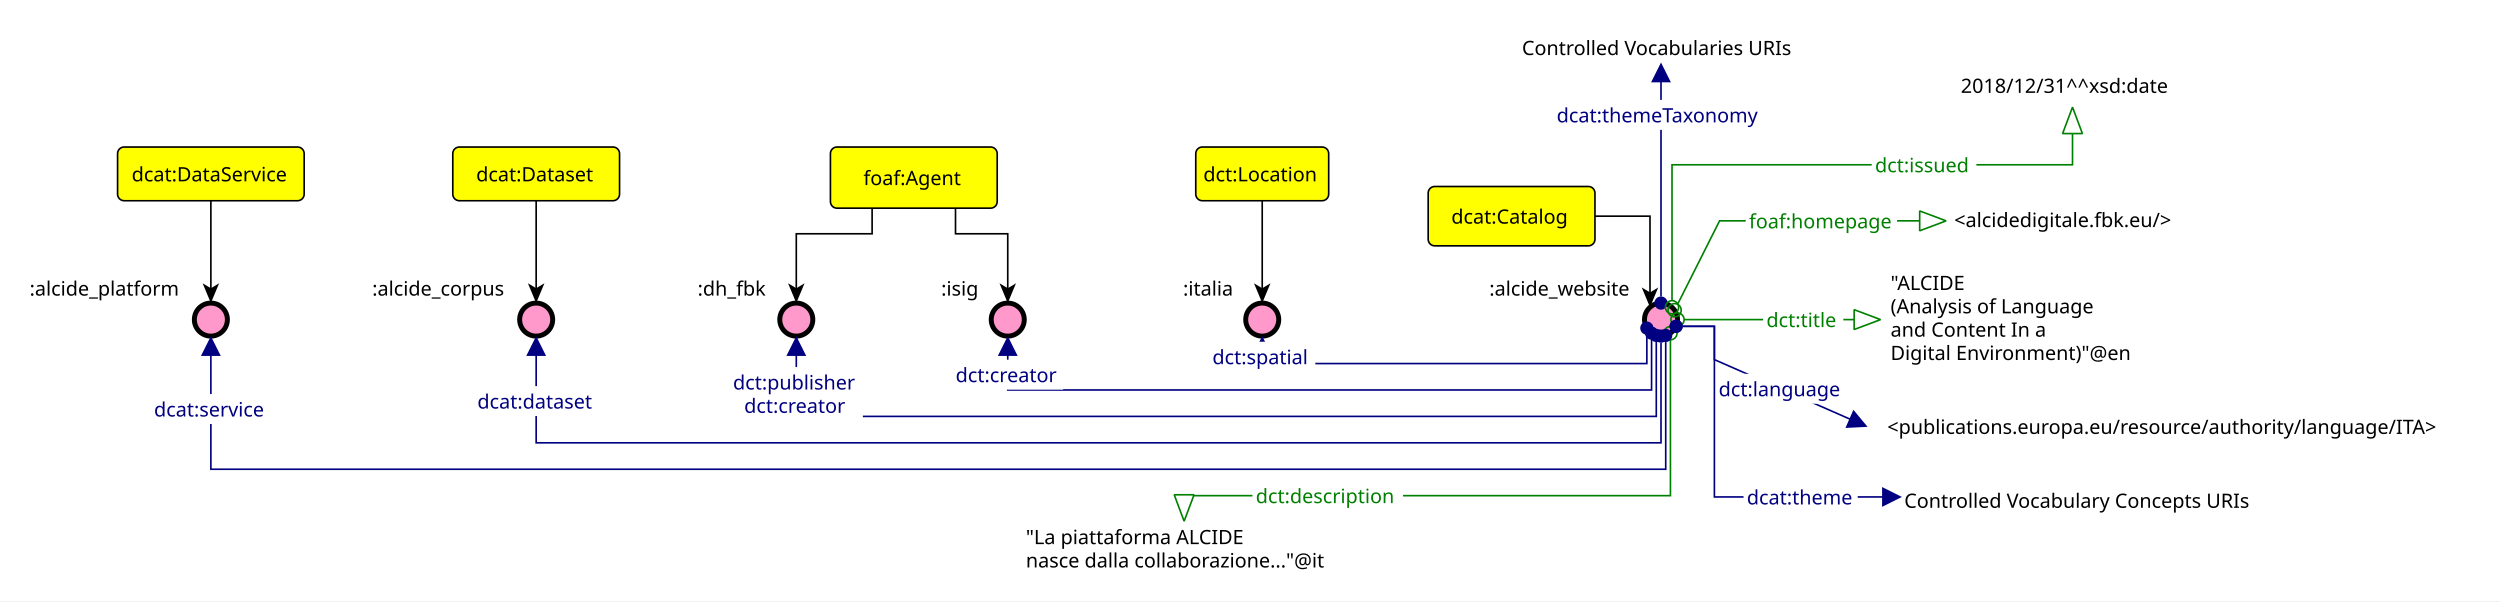
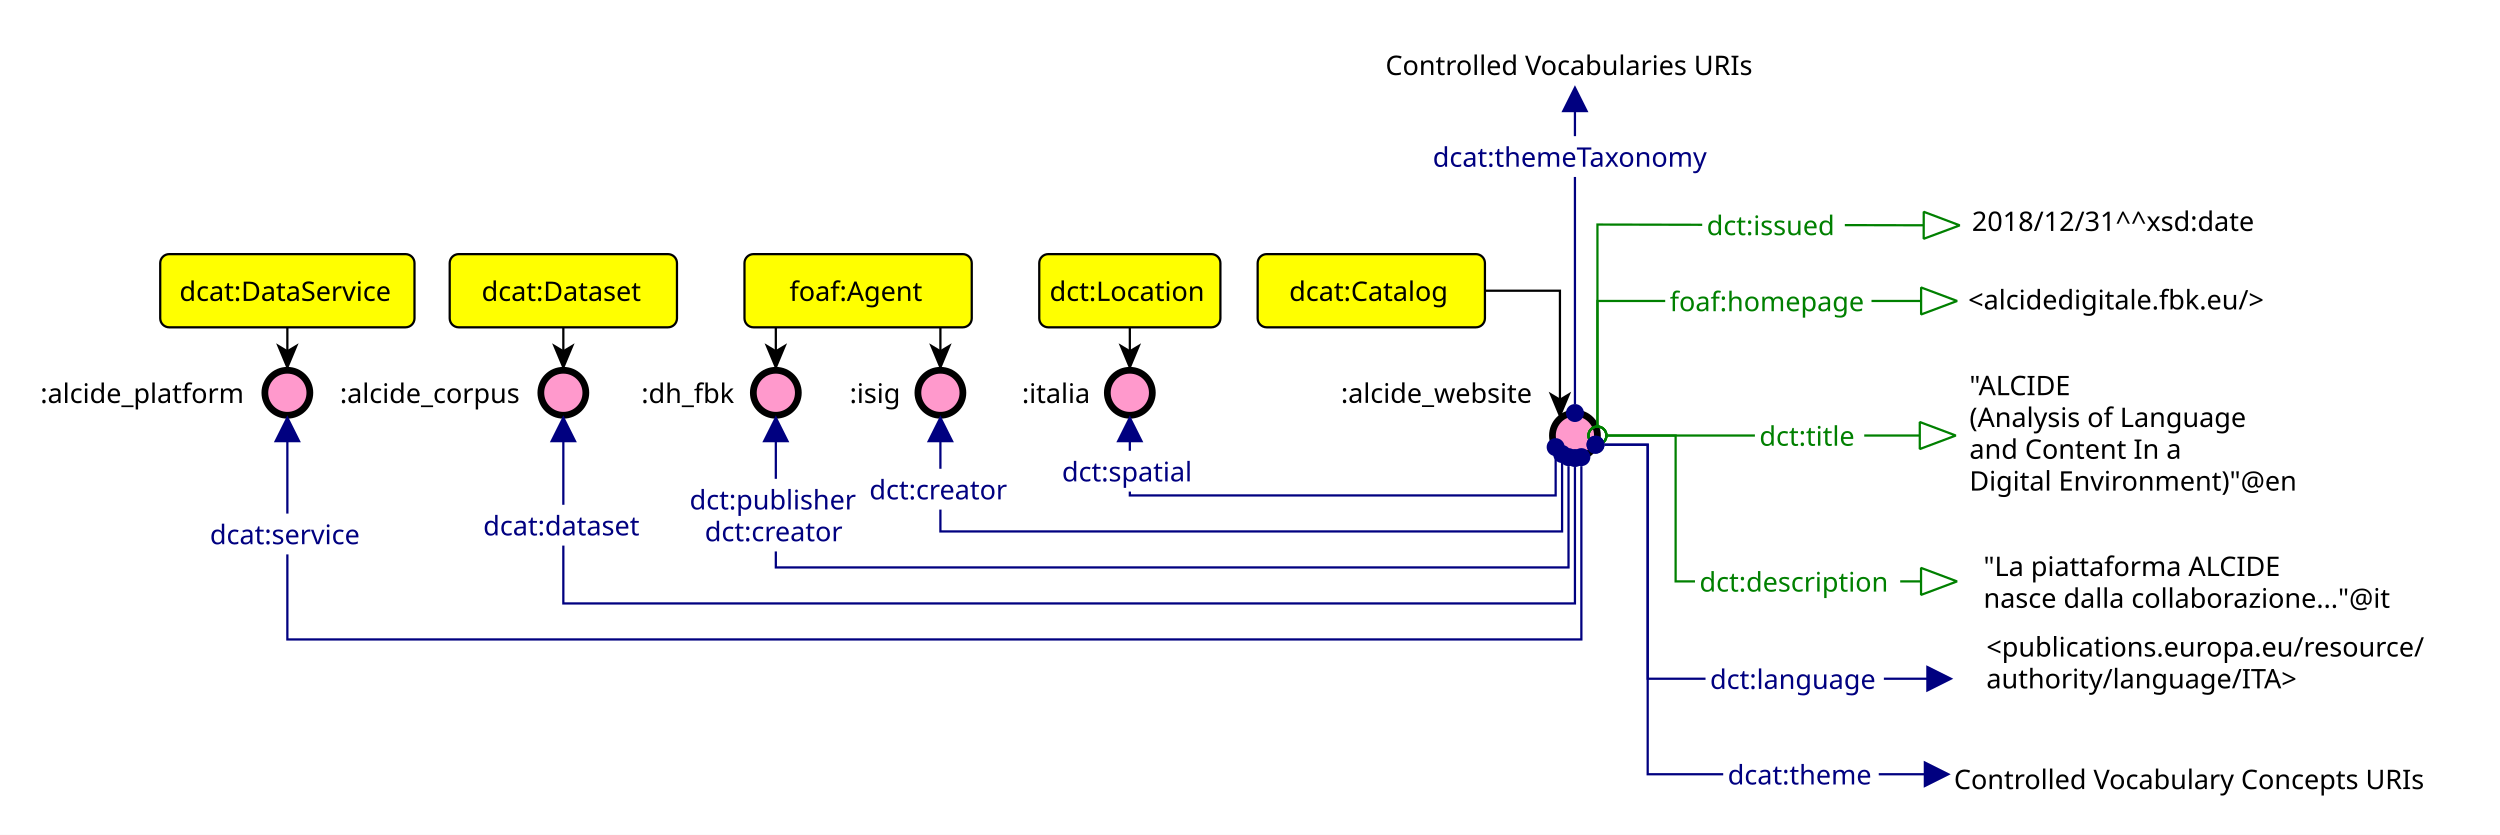
- <svg xmlns="http://www.w3.org/2000/svg" fill-opacity="1" color-rendering="auto" color-interpolation="auto" text-rendering="auto" stroke="black" stroke-linecap="square" width="1514" stroke-miterlimit="10" shape-rendering="auto" stroke-opacity="1" fill="black" stroke-dasharray="none" font-weight="normal" stroke-width="1" height="364" font-family="'Dialog'" font-style="normal" stroke-linejoin="miter" font-size="12px" stroke-dashoffset="0" image-rendering="auto">
+ <svg xmlns="http://www.w3.org/2000/svg" fill-opacity="1" color-rendering="auto" color-interpolation="auto" text-rendering="auto" stroke="black" stroke-linecap="square" width="1111" stroke-miterlimit="10" shape-rendering="auto" stroke-opacity="1" fill="black" stroke-dasharray="none" font-weight="normal" stroke-width="1" height="371" font-family="'Dialog'" font-style="normal" stroke-linejoin="miter" font-size="12px" stroke-dashoffset="0" image-rendering="auto">
  <defs id="genericDefs" />
  <g>
    <defs id="defs1">
      <clipPath clipPathUnits="userSpaceOnUse" id="clipPath1">
-         <path d="M0 0 L1514 0 L1514 364 L0 364 L0 0 Z" />
+         <path d="M0 0 L1111 0 L1111 371 L0 371 L0 0 Z" />
      </clipPath>
      <clipPath clipPathUnits="userSpaceOnUse" id="clipPath2">
-         <path d="M125 -33 L1639 -33 L1639 331 L125 331 L125 -33 Z" />
+         <path d="M431 -33 L1542 -33 L1542 338 L431 338 L431 -33 Z" />
      </clipPath>
    </defs>
-     <g fill="white" text-rendering="geometricPrecision" shape-rendering="geometricPrecision" transform="translate(-125,33)" stroke="white">
-       <rect x="125" width="1514" height="364" y="-33" clip-path="url(#clipPath2)" stroke="none" />
-     </g>
-     <g fill="rgb(255,153,204)" text-rendering="geometricPrecision" shape-rendering="geometricPrecision" transform="matrix(1,0,0,1,-125,33)" stroke="rgb(255,153,204)">
+     <g fill="white" text-rendering="geometricPrecision" shape-rendering="geometricPrecision" transform="translate(-431,33)" stroke="white">
+       <rect x="431" width="1111" height="371" y="-33" clip-path="url(#clipPath2)" stroke="none" />
+     </g>
+     <g fill="rgb(255,153,204)" text-rendering="geometricPrecision" shape-rendering="geometricPrecision" transform="matrix(1,0,0,1,-431,33)" stroke="rgb(255,153,204)">
      <circle r="10" clip-path="url(#clipPath2)" cx="1130.903" cy="160.549" stroke="none" />
    </g>
-     <g text-rendering="geometricPrecision" stroke-miterlimit="1.45" shape-rendering="geometricPrecision" font-family="sans-serif" transform="matrix(1,0,0,1,-125,33)" stroke-linecap="butt">
+     <g text-rendering="geometricPrecision" stroke-miterlimit="1.45" shape-rendering="geometricPrecision" font-family="sans-serif" transform="matrix(1,0,0,1,-431,33)" stroke-linecap="butt">
      <text x="1026.913" xml:space="preserve" y="146.018" clip-path="url(#clipPath2)" stroke="none">:alcide_website</text>
      <circle fill="none" stroke-width="3" r="10" clip-path="url(#clipPath2)" cx="1130.903" cy="160.549" />
    </g>
-     <g fill="yellow" text-rendering="geometricPrecision" shape-rendering="geometricPrecision" transform="matrix(1,0,0,1,-125,33)" stroke="yellow">
-       <rect x="989.903" y="79.931" clip-path="url(#clipPath2)" width="101" rx="4" ry="4" height="35.957" stroke="none" />
-     </g>
-     <g text-rendering="geometricPrecision" stroke-miterlimit="1.45" shape-rendering="geometricPrecision" font-family="sans-serif" transform="matrix(1,0,0,1,-125,33)" stroke-linecap="butt">
-       <text x="1003.914" xml:space="preserve" y="102.445" clip-path="url(#clipPath2)" stroke="none">dcat:Catalog</text>
-       <rect x="989.903" y="79.931" clip-path="url(#clipPath2)" fill="none" width="101" rx="4" ry="4" height="35.957" />
-       <text x="1269.926" xml:space="preserve" y="142.62" clip-path="url(#clipPath2)" stroke="none">"ALCIDE </text>
-       <text x="1269.926" xml:space="preserve" y="156.752" clip-path="url(#clipPath2)" stroke="none">(Analysis of Language </text>
-       <text x="1269.926" xml:space="preserve" y="170.885" clip-path="url(#clipPath2)" stroke="none">and Content In a </text>
-       <text x="1269.926" xml:space="preserve" y="185.018" clip-path="url(#clipPath2)" stroke="none">Digital Environment)"@en</text>
-       <text x="1308.472" xml:space="preserve" y="104.499" clip-path="url(#clipPath2)" stroke="none">&lt;alcidedigitale.fbk.eu/&gt;</text>
-       <text x="746.267" xml:space="preserve" y="296.534" clip-path="url(#clipPath2)" stroke="none">"La piattaforma ALCIDE </text>
-       <text x="746.267" xml:space="preserve" y="310.667" clip-path="url(#clipPath2)" stroke="none">nasce dalla collaborazione..."@it </text>
-     </g>
-     <g fill="rgb(255,153,204)" text-rendering="geometricPrecision" shape-rendering="geometricPrecision" transform="matrix(1,0,0,1,-125,33)" stroke="rgb(255,153,204)">
-       <circle r="10" clip-path="url(#clipPath2)" cx="607.236" cy="160.549" stroke="none" />
-     </g>
-     <g text-rendering="geometricPrecision" stroke-miterlimit="1.45" shape-rendering="geometricPrecision" font-family="sans-serif" transform="matrix(1,0,0,1,-125,33)" stroke-linecap="butt">
-       <text x="547.46" xml:space="preserve" y="146.018" clip-path="url(#clipPath2)" stroke="none">:dh_fbk</text>
-       <circle fill="none" stroke-width="3" r="10" clip-path="url(#clipPath2)" cx="607.236" cy="160.549" />
-     </g>
-     <g fill="rgb(255,153,204)" text-rendering="geometricPrecision" shape-rendering="geometricPrecision" transform="matrix(1,0,0,1,-125,33)" stroke="rgb(255,153,204)">
-       <circle r="10" clip-path="url(#clipPath2)" cx="449.702" cy="160.549" stroke="none" />
-     </g>
-     <g text-rendering="geometricPrecision" stroke-miterlimit="1.45" shape-rendering="geometricPrecision" font-family="sans-serif" transform="matrix(1,0,0,1,-125,33)" stroke-linecap="butt">
-       <text x="350.411" xml:space="preserve" y="146.018" clip-path="url(#clipPath2)" stroke="none">:alcide_corpus</text>
-       <circle fill="none" stroke-width="3" r="10" clip-path="url(#clipPath2)" cx="449.702" cy="160.549" />
-     </g>
-     <g fill="yellow" text-rendering="geometricPrecision" shape-rendering="geometricPrecision" transform="matrix(1,0,0,1,-125,33)" stroke="yellow">
-       <rect x="399.202" y="56.033" clip-path="url(#clipPath2)" width="101" rx="4" ry="4" height="32.528" stroke="none" />
-     </g>
-     <g text-rendering="geometricPrecision" stroke-miterlimit="1.45" shape-rendering="geometricPrecision" font-family="sans-serif" transform="matrix(1,0,0,1,-125,33)" stroke-linecap="butt">
-       <text x="413.386" xml:space="preserve" y="76.833" clip-path="url(#clipPath2)" stroke="none">dcat:Dataset</text>
-       <rect x="399.202" y="56.033" clip-path="url(#clipPath2)" fill="none" width="101" rx="4" ry="4" height="32.528" />
-     </g>
-     <g fill="yellow" text-rendering="geometricPrecision" shape-rendering="geometricPrecision" transform="matrix(1,0,0,1,-125,33)" stroke="yellow">
-       <rect x="627.903" y="56.033" clip-path="url(#clipPath2)" width="101" rx="4" ry="4" height="37.039" stroke="none" />
-     </g>
-     <g text-rendering="geometricPrecision" stroke-miterlimit="1.45" shape-rendering="geometricPrecision" font-family="sans-serif" transform="matrix(1,0,0,1,-125,33)" stroke-linecap="butt">
-       <text x="647.902" xml:space="preserve" y="79.088" clip-path="url(#clipPath2)" stroke="none">foaf:Agent</text>
-       <rect x="627.903" y="56.033" clip-path="url(#clipPath2)" fill="none" width="101" rx="4" ry="4" height="37.039" />
+     <g fill="yellow" text-rendering="geometricPrecision" shape-rendering="geometricPrecision" transform="matrix(1,0,0,1,-431,33)" stroke="yellow">
+       <rect x="989.903" y="79.931" clip-path="url(#clipPath2)" width="101" rx="4" ry="4" height="32.528" stroke="none" />
+     </g>
+     <g text-rendering="geometricPrecision" stroke-miterlimit="1.45" shape-rendering="geometricPrecision" font-family="sans-serif" transform="matrix(1,0,0,1,-431,33)" stroke-linecap="butt">
+       <text x="1003.914" xml:space="preserve" y="100.73" clip-path="url(#clipPath2)" stroke="none">dcat:Catalog</text>
+       <rect x="989.903" y="79.931" clip-path="url(#clipPath2)" fill="none" width="101" rx="4" ry="4" height="32.528" />
+       <text x="1306.21" xml:space="preserve" y="142.62" clip-path="url(#clipPath2)" stroke="none">"ALCIDE </text>
+       <text x="1306.21" xml:space="preserve" y="156.752" clip-path="url(#clipPath2)" stroke="none">(Analysis of Language </text>
+       <text x="1306.21" xml:space="preserve" y="170.885" clip-path="url(#clipPath2)" stroke="none">and Content In a </text>
+       <text x="1306.21" xml:space="preserve" y="185.018" clip-path="url(#clipPath2)" stroke="none">Digital Environment)"@en</text>
+       <text x="1305.651" xml:space="preserve" y="104.499" clip-path="url(#clipPath2)" stroke="none">&lt;alcidedigitale.fbk.eu/&gt;</text>
+       <text x="1312.474" xml:space="preserve" y="222.972" clip-path="url(#clipPath2)" stroke="none">"La piattaforma ALCIDE </text>
+       <text x="1312.474" xml:space="preserve" y="237.105" clip-path="url(#clipPath2)" stroke="none">nasce dalla collaborazione..."@it </text>
+     </g>
+     <g fill="rgb(255,153,204)" text-rendering="geometricPrecision" shape-rendering="geometricPrecision" transform="matrix(1,0,0,1,-431,33)" stroke="rgb(255,153,204)">
+       <circle r="10" clip-path="url(#clipPath2)" cx="775.778" cy="141.549" stroke="none" />
+     </g>
+     <g text-rendering="geometricPrecision" stroke-miterlimit="1.45" shape-rendering="geometricPrecision" font-family="sans-serif" transform="matrix(1,0,0,1,-431,33)" stroke-linecap="butt">
+       <text x="716.003" xml:space="preserve" y="146.084" clip-path="url(#clipPath2)" stroke="none">:dh_fbk</text>
+       <circle fill="none" stroke-width="3" r="10" clip-path="url(#clipPath2)" cx="775.778" cy="141.549" />
+     </g>
+     <g fill="rgb(255,153,204)" text-rendering="geometricPrecision" shape-rendering="geometricPrecision" transform="matrix(1,0,0,1,-431,33)" stroke="rgb(255,153,204)">
+       <circle r="10" clip-path="url(#clipPath2)" cx="681.347" cy="141.549" stroke="none" />
+     </g>
+     <g text-rendering="geometricPrecision" stroke-miterlimit="1.45" shape-rendering="geometricPrecision" font-family="sans-serif" transform="matrix(1,0,0,1,-431,33)" stroke-linecap="butt">
+       <text x="582.056" xml:space="preserve" y="146.084" clip-path="url(#clipPath2)" stroke="none">:alcide_corpus</text>
+       <circle fill="none" stroke-width="3" r="10" clip-path="url(#clipPath2)" cx="681.347" cy="141.549" />
+     </g>
+     <g fill="yellow" text-rendering="geometricPrecision" shape-rendering="geometricPrecision" transform="matrix(1,0,0,1,-431,33)" stroke="yellow">
+       <rect x="630.847" y="79.931" clip-path="url(#clipPath2)" width="101" rx="4" ry="4" height="32.528" stroke="none" />
+     </g>
+     <g text-rendering="geometricPrecision" stroke-miterlimit="1.45" shape-rendering="geometricPrecision" font-family="sans-serif" transform="matrix(1,0,0,1,-431,33)" stroke-linecap="butt">
+       <text x="645.03" xml:space="preserve" y="100.73" clip-path="url(#clipPath2)" stroke="none">dcat:Dataset</text>
+       <rect x="630.847" y="79.931" clip-path="url(#clipPath2)" fill="none" width="101" rx="4" ry="4" height="32.528" />
+     </g>
+     <g fill="yellow" text-rendering="geometricPrecision" shape-rendering="geometricPrecision" transform="matrix(1,0,0,1,-431,33)" stroke="yellow">
+       <rect x="761.847" y="79.931" clip-path="url(#clipPath2)" width="101" rx="4" ry="4" height="32.528" stroke="none" />
+     </g>
+     <g text-rendering="geometricPrecision" stroke-miterlimit="1.45" shape-rendering="geometricPrecision" font-family="sans-serif" transform="matrix(1,0,0,1,-431,33)" stroke-linecap="butt">
+       <text x="781.846" xml:space="preserve" y="100.73" clip-path="url(#clipPath2)" stroke="none">foaf:Agent</text>
+       <rect x="761.847" y="79.931" clip-path="url(#clipPath2)" fill="none" width="101" rx="4" ry="4" height="32.528" />
      <text x="1046.701" xml:space="preserve" y="0.332" clip-path="url(#clipPath2)" stroke="none">Controlled Vocabularies URIs</text>
    </g>
-     <g fill="rgb(255,153,204)" text-rendering="geometricPrecision" shape-rendering="geometricPrecision" transform="matrix(1,0,0,1,-125,33)" stroke="rgb(255,153,204)">
-       <circle r="10" clip-path="url(#clipPath2)" cx="252.702" cy="160.549" stroke="none" />
-     </g>
-     <g text-rendering="geometricPrecision" stroke-miterlimit="1.45" shape-rendering="geometricPrecision" font-family="sans-serif" transform="matrix(1,0,0,1,-125,33)" stroke-linecap="butt">
-       <text x="142.923" xml:space="preserve" y="146.018" clip-path="url(#clipPath2)" stroke="none">:alcide_platform</text>
-       <circle fill="none" stroke-width="3" r="10" clip-path="url(#clipPath2)" cx="252.702" cy="160.549" />
-       <text x="1267.951" xml:space="preserve" y="229.779" clip-path="url(#clipPath2)" stroke="none">&lt;publications.europa.eu/resource/authority/language/ITA&gt;</text>
-       <text x="1312.461" xml:space="preserve" y="23.255" clip-path="url(#clipPath2)" stroke="none">2018/12/31^^xsd:date</text>
-     </g>
-     <g fill="rgb(255,153,204)" text-rendering="geometricPrecision" shape-rendering="geometricPrecision" transform="matrix(1,0,0,1,-125,33)" stroke="rgb(255,153,204)">
-       <circle r="10" clip-path="url(#clipPath2)" cx="889.403" cy="160.549" stroke="none" />
-     </g>
-     <g text-rendering="geometricPrecision" stroke-miterlimit="1.45" shape-rendering="geometricPrecision" font-family="sans-serif" transform="matrix(1,0,0,1,-125,33)" stroke-linecap="butt">
-       <text x="841.458" xml:space="preserve" y="146.018" clip-path="url(#clipPath2)" stroke="none">:italia</text>
-       <circle fill="none" stroke-width="3" r="10" clip-path="url(#clipPath2)" cx="889.403" cy="160.549" />
-     </g>
-     <g fill="rgb(255,153,204)" text-rendering="geometricPrecision" shape-rendering="geometricPrecision" transform="matrix(1,0,0,1,-125,33)" stroke="rgb(255,153,204)">
-       <circle r="10" clip-path="url(#clipPath2)" cx="735.29" cy="160.549" stroke="none" />
-     </g>
-     <g text-rendering="geometricPrecision" stroke-miterlimit="1.45" shape-rendering="geometricPrecision" font-family="sans-serif" transform="matrix(1,0,0,1,-125,33)" stroke-linecap="butt">
-       <text x="694.957" xml:space="preserve" y="146.018" clip-path="url(#clipPath2)" stroke="none">:isig</text>
-       <circle fill="none" stroke-width="3" r="10" clip-path="url(#clipPath2)" cx="735.29" cy="160.549" />
-     </g>
-     <g fill="yellow" text-rendering="geometricPrecision" shape-rendering="geometricPrecision" transform="matrix(1,0,0,1,-125,33)" stroke="yellow">
-       <rect x="196.202" y="56.033" clip-path="url(#clipPath2)" width="113" rx="4" ry="4" height="32.528" stroke="none" />
-     </g>
-     <g text-rendering="geometricPrecision" stroke-miterlimit="1.45" shape-rendering="geometricPrecision" font-family="sans-serif" transform="matrix(1,0,0,1,-125,33)" stroke-linecap="butt">
-       <text x="204.746" xml:space="preserve" y="76.833" clip-path="url(#clipPath2)" stroke="none">dcat:DataService</text>
-       <rect x="196.202" y="56.033" clip-path="url(#clipPath2)" fill="none" width="113" rx="4" ry="4" height="32.528" />
-     </g>
-     <g fill="yellow" text-rendering="geometricPrecision" shape-rendering="geometricPrecision" transform="matrix(1,0,0,1,-125,33)" stroke="yellow">
-       <rect x="849.153" y="56.033" clip-path="url(#clipPath2)" width="80.5" rx="4" ry="4" height="32.528" stroke="none" />
-     </g>
-     <g text-rendering="geometricPrecision" stroke-miterlimit="1.45" shape-rendering="geometricPrecision" font-family="sans-serif" transform="matrix(1,0,0,1,-125,33)" stroke-linecap="butt">
-       <text x="853.752" xml:space="preserve" y="76.833" clip-path="url(#clipPath2)" stroke="none">dct:Location</text>
-       <rect x="849.153" y="56.033" clip-path="url(#clipPath2)" fill="none" width="80.5" rx="4" ry="4" height="32.528" />
-       <text x="1278.208" xml:space="preserve" y="274.54" clip-path="url(#clipPath2)" stroke="none">Controlled Vocabulary Concepts URIs</text>
-       <path fill="none" d="M1090.921 97.909 L1124.236 97.909 L1124.236 145.081" clip-path="url(#clipPath2)" />
+     <g fill="rgb(255,153,204)" text-rendering="geometricPrecision" shape-rendering="geometricPrecision" transform="matrix(1,0,0,1,-431,33)" stroke="rgb(255,153,204)">
+       <circle r="10" clip-path="url(#clipPath2)" cx="558.702" cy="141.549" stroke="none" />
+     </g>
+     <g text-rendering="geometricPrecision" stroke-miterlimit="1.45" shape-rendering="geometricPrecision" font-family="sans-serif" transform="matrix(1,0,0,1,-431,33)" stroke-linecap="butt">
+       <text x="448.923" xml:space="preserve" y="146.084" clip-path="url(#clipPath2)" stroke="none">:alcide_platform</text>
+       <circle fill="none" stroke-width="3" r="10" clip-path="url(#clipPath2)" cx="558.702" cy="141.549" />
+       <text x="1313.736" xml:space="preserve" y="258.773" clip-path="url(#clipPath2)" stroke="none">&lt;publications.europa.eu/resource/</text>
+       <text x="1313.736" xml:space="preserve" y="272.906" clip-path="url(#clipPath2)" stroke="none">authority/language/ITA&gt;</text>
+       <text x="1307.29" xml:space="preserve" y="69.635" clip-path="url(#clipPath2)" stroke="none">2018/12/31^^xsd:date</text>
+     </g>
+     <g fill="rgb(255,153,204)" text-rendering="geometricPrecision" shape-rendering="geometricPrecision" transform="matrix(1,0,0,1,-431,33)" stroke="rgb(255,153,204)">
+       <circle r="10" clip-path="url(#clipPath2)" cx="933.097" cy="141.549" stroke="none" />
+     </g>
+     <g text-rendering="geometricPrecision" stroke-miterlimit="1.45" shape-rendering="geometricPrecision" font-family="sans-serif" transform="matrix(1,0,0,1,-431,33)" stroke-linecap="butt">
+       <text x="885.152" xml:space="preserve" y="146.084" clip-path="url(#clipPath2)" stroke="none">:italia</text>
+       <circle fill="none" stroke-width="3" r="10" clip-path="url(#clipPath2)" cx="933.097" cy="141.549" />
+     </g>
+     <g fill="rgb(255,153,204)" text-rendering="geometricPrecision" shape-rendering="geometricPrecision" transform="matrix(1,0,0,1,-431,33)" stroke="rgb(255,153,204)">
+       <circle r="10" clip-path="url(#clipPath2)" cx="848.915" cy="141.549" stroke="none" />
+     </g>
+     <g text-rendering="geometricPrecision" stroke-miterlimit="1.45" shape-rendering="geometricPrecision" font-family="sans-serif" transform="matrix(1,0,0,1,-431,33)" stroke-linecap="butt">
+       <text x="808.582" xml:space="preserve" y="146.084" clip-path="url(#clipPath2)" stroke="none">:isig</text>
+       <circle fill="none" stroke-width="3" r="10" clip-path="url(#clipPath2)" cx="848.915" cy="141.549" />
+     </g>
+     <g fill="yellow" text-rendering="geometricPrecision" shape-rendering="geometricPrecision" transform="matrix(1,0,0,1,-431,33)" stroke="yellow">
+       <rect x="502.202" y="79.931" clip-path="url(#clipPath2)" width="113" rx="4" ry="4" height="32.528" stroke="none" />
+     </g>
+     <g text-rendering="geometricPrecision" stroke-miterlimit="1.45" shape-rendering="geometricPrecision" font-family="sans-serif" transform="matrix(1,0,0,1,-431,33)" stroke-linecap="butt">
+       <text x="510.746" xml:space="preserve" y="100.73" clip-path="url(#clipPath2)" stroke="none">dcat:DataService</text>
+       <rect x="502.202" y="79.931" clip-path="url(#clipPath2)" fill="none" width="113" rx="4" ry="4" height="32.528" />
+     </g>
+     <g fill="yellow" text-rendering="geometricPrecision" shape-rendering="geometricPrecision" transform="matrix(1,0,0,1,-431,33)" stroke="yellow">
+       <rect x="892.847" y="79.931" clip-path="url(#clipPath2)" width="80.5" rx="4" ry="4" height="32.528" stroke="none" />
+     </g>
+     <g text-rendering="geometricPrecision" stroke-miterlimit="1.45" shape-rendering="geometricPrecision" font-family="sans-serif" transform="matrix(1,0,0,1,-431,33)" stroke-linecap="butt">
+       <text x="897.445" xml:space="preserve" y="100.73" clip-path="url(#clipPath2)" stroke="none">dct:Location</text>
+       <rect x="892.847" y="79.931" clip-path="url(#clipPath2)" fill="none" width="80.5" rx="4" ry="4" height="32.528" />
+       <text x="1299.32" xml:space="preserve" y="317.667" clip-path="url(#clipPath2)" stroke="none">Controlled Vocabulary Concepts URIs</text>
+       <path fill="none" d="M1090.921 96.195 L1124.236 96.195 L1124.236 145.081" clip-path="url(#clipPath2)" />
      <path d="M1124.236 153.081 L1129.236 141.081 L1124.236 144.081 L1119.236 141.081 Z" clip-path="url(#clipPath2)" stroke="none" />
-       <path fill="none" d="M1144.903 160.549 L1248.866 160.549" clip-path="url(#clipPath2)" stroke="green" />
-     </g>
-     <g stroke-linecap="butt" transform="matrix(1,0,0,1,-125,33)" fill-opacity="0" fill="rgb(0,0,0)" text-rendering="geometricPrecision" shape-rendering="geometricPrecision" stroke="rgb(0,0,0)" stroke-opacity="0" stroke-miterlimit="1.45">
+       <path fill="none" d="M1144.903 160.549 L1285.15 160.549" clip-path="url(#clipPath2)" stroke="green" />
+     </g>
+     <g stroke-linecap="butt" transform="matrix(1,0,0,1,-431,33)" fill-opacity="0" fill="rgb(0,0,0)" text-rendering="geometricPrecision" shape-rendering="geometricPrecision" stroke="rgb(0,0,0)" stroke-opacity="0" stroke-miterlimit="1.45">
      <path d="M1136.903 160.549 C1136.903 158.34 1138.694 156.549 1140.903 156.549 C1143.112 156.549 1144.903 158.34 1144.903 160.549 C1144.903 162.758 1143.112 164.549 1140.903 164.549 C1138.694 164.549 1136.903 162.758 1136.903 160.549 Z" stroke="none" clip-path="url(#clipPath2)" />
    </g>
-     <g stroke-linecap="butt" transform="matrix(1,0,0,1,-125,33)" fill="green" text-rendering="geometricPrecision" shape-rendering="geometricPrecision" stroke="green" stroke-miterlimit="1.45">
+     <g stroke-linecap="butt" transform="matrix(1,0,0,1,-431,33)" fill="green" text-rendering="geometricPrecision" shape-rendering="geometricPrecision" stroke="green" stroke-miterlimit="1.45">
      <path fill="none" d="M1136.903 160.549 C1136.903 158.34 1138.694 156.549 1140.903 156.549 C1143.112 156.549 1144.903 158.34 1144.903 160.549 C1144.903 162.758 1143.112 164.549 1140.903 164.549 C1138.694 164.549 1136.903 162.758 1136.903 160.549 Z" clip-path="url(#clipPath2)" />
-       <path fill="white" d="M1263.866 160.549 L1247.866 154.549 L1247.866 166.549 Z" clip-path="url(#clipPath2)" stroke="none" />
-       <path fill="none" d="M1263.866 160.549 L1247.866 154.549 L1247.866 166.549 Z" clip-path="url(#clipPath2)" />
-       <rect x="1192.738" y="151.483" clip-path="url(#clipPath2)" fill="white" width="48.584" height="18.133" stroke="none" />
-       <text x="1194.738" xml:space="preserve" y="165.084" clip-path="url(#clipPath2)" font-family="sans-serif" stroke="none">dct:title</text>
-       <path fill="none" d="M1140.936 151.297 L1166.371 100.751 L1288.559 100.751" clip-path="url(#clipPath2)" />
-     </g>
-     <g stroke-linecap="butt" transform="matrix(1,0,0,1,-125,33)" fill-opacity="0" fill="rgb(0,0,0)" text-rendering="geometricPrecision" shape-rendering="geometricPrecision" stroke="rgb(0,0,0)" stroke-opacity="0" stroke-miterlimit="1.45">
-       <path d="M1137.34 158.443 C1135.367 157.45 1134.572 155.045 1135.565 153.072 C1136.558 151.098 1138.963 150.304 1140.936 151.297 C1142.91 152.29 1143.705 154.694 1142.711 156.668 C1141.718 158.641 1139.314 159.436 1137.34 158.443 Z" stroke="none" clip-path="url(#clipPath2)" />
-     </g>
-     <g stroke-linecap="butt" transform="matrix(1,0,0,1,-125,33)" fill="green" text-rendering="geometricPrecision" shape-rendering="geometricPrecision" stroke="green" stroke-miterlimit="1.45">
-       <path fill="none" d="M1137.34 158.443 C1135.367 157.45 1134.572 155.045 1135.565 153.072 C1136.558 151.098 1138.963 150.304 1140.936 151.297 C1142.91 152.29 1143.705 154.694 1142.711 156.668 C1141.718 158.641 1139.314 159.436 1137.34 158.443 Z" clip-path="url(#clipPath2)" />
-       <path fill="white" d="M1303.559 100.751 L1287.559 94.751 L1287.559 106.751 Z" clip-path="url(#clipPath2)" stroke="none" />
-       <path fill="none" d="M1303.559 100.751 L1287.559 94.751 L1287.559 106.751 Z" clip-path="url(#clipPath2)" />
-       <rect x="1182.196" y="91.685" clip-path="url(#clipPath2)" fill="white" width="91.674" height="18.133" stroke="none" />
-       <text x="1184.196" xml:space="preserve" y="105.287" clip-path="url(#clipPath2)" font-family="sans-serif" stroke="none">foaf:homepage</text>
-       <path fill="none" d="M1136.617 172.768 L1136.617 267.17 L842.109 267.17 L842.109 267.64" clip-path="url(#clipPath2)" />
-     </g>
-     <g stroke-linecap="butt" transform="matrix(1,0,0,1,-125,33)" fill-opacity="0" fill="rgb(0,0,0)" text-rendering="geometricPrecision" shape-rendering="geometricPrecision" stroke="rgb(0,0,0)" stroke-opacity="0" stroke-miterlimit="1.45">
-       <path d="M1136.617 164.768 C1138.826 164.768 1140.617 166.559 1140.617 168.768 C1140.617 170.977 1138.826 172.768 1136.617 172.768 C1134.408 172.768 1132.617 170.977 1132.617 168.768 C1132.617 166.559 1134.408 164.768 1136.617 164.768 Z" stroke="none" clip-path="url(#clipPath2)" />
-     </g>
-     <g stroke-linecap="butt" transform="matrix(1,0,0,1,-125,33)" fill="green" text-rendering="geometricPrecision" shape-rendering="geometricPrecision" stroke="green" stroke-miterlimit="1.45">
-       <path fill="none" d="M1136.617 164.768 C1138.826 164.768 1140.617 166.559 1140.617 168.768 C1140.617 170.977 1138.826 172.768 1136.617 172.768 C1134.408 172.768 1132.617 170.977 1132.617 168.768 C1132.617 166.559 1134.408 164.768 1136.617 164.768 Z" clip-path="url(#clipPath2)" />
-       <path fill="white" d="M842.109 282.64 L848.109 266.64 L836.109 266.64 Z" clip-path="url(#clipPath2)" stroke="none" />
-       <path fill="none" d="M842.109 282.64 L848.109 266.64 L836.109 266.64 Z" clip-path="url(#clipPath2)" />
-       <rect x="883.485" y="258.104" clip-path="url(#clipPath2)" fill="white" width="91.193" height="18.133" stroke="none" />
-       <text x="885.485" xml:space="preserve" y="271.705" clip-path="url(#clipPath2)" font-family="sans-serif" stroke="none">dct:description</text>
-       <path fill="none" d="M1128.046 174.143 L1128.046 219.17 L607.236 219.17 L607.236 181.549" clip-path="url(#clipPath2)" stroke="navy" />
+       <path fill="white" d="M1300.15 160.549 L1284.15 154.549 L1284.15 166.549 Z" clip-path="url(#clipPath2)" stroke="none" />
+       <path fill="none" d="M1300.15 160.549 L1284.15 154.549 L1284.15 166.549 Z" clip-path="url(#clipPath2)" />
+       <rect x="1210.881" y="151.483" clip-path="url(#clipPath2)" fill="white" width="48.584" height="18.133" stroke="none" />
+       <text x="1212.881" xml:space="preserve" y="165.084" clip-path="url(#clipPath2)" font-family="sans-serif" stroke="none">dct:title</text>
+       <path fill="none" d="M1140.903 156.549 L1140.903 100.751 L1285.739 100.751" clip-path="url(#clipPath2)" />
+     </g>
+     <g stroke-linecap="butt" transform="matrix(1,0,0,1,-431,33)" fill-opacity="0" fill="rgb(0,0,0)" text-rendering="geometricPrecision" shape-rendering="geometricPrecision" stroke="rgb(0,0,0)" stroke-opacity="0" stroke-miterlimit="1.45">
+       <path d="M1140.903 164.549 C1138.694 164.549 1136.903 162.758 1136.903 160.549 C1136.903 158.34 1138.694 156.549 1140.903 156.549 C1143.112 156.549 1144.903 158.34 1144.903 160.549 C1144.903 162.758 1143.112 164.549 1140.903 164.549 Z" stroke="none" clip-path="url(#clipPath2)" />
+     </g>
+     <g stroke-linecap="butt" transform="matrix(1,0,0,1,-431,33)" fill="green" text-rendering="geometricPrecision" shape-rendering="geometricPrecision" stroke="green" stroke-miterlimit="1.45">
+       <path fill="none" d="M1140.903 164.549 C1138.694 164.549 1136.903 162.758 1136.903 160.549 C1136.903 158.34 1138.694 156.549 1140.903 156.549 C1143.112 156.549 1144.903 158.34 1144.903 160.549 C1144.903 162.758 1143.112 164.549 1140.903 164.549 Z" clip-path="url(#clipPath2)" />
+       <path fill="white" d="M1300.739 100.751 L1284.739 94.751 L1284.739 106.751 Z" clip-path="url(#clipPath2)" stroke="none" />
+       <path fill="none" d="M1300.739 100.751 L1284.739 94.751 L1284.739 106.751 Z" clip-path="url(#clipPath2)" />
+       <rect x="1171.02" y="91.685" clip-path="url(#clipPath2)" fill="white" width="91.674" height="18.133" stroke="none" />
+       <text x="1173.02" xml:space="preserve" y="105.287" clip-path="url(#clipPath2)" font-family="sans-serif" stroke="none">foaf:homepage</text>
+       <path fill="none" d="M1144.903 160.549 L1175.646 160.549 L1175.646 225.372 L1285.709 225.372" clip-path="url(#clipPath2)" />
+     </g>
+     <g stroke-linecap="butt" transform="matrix(1,0,0,1,-431,33)" fill-opacity="0" fill="rgb(0,0,0)" text-rendering="geometricPrecision" shape-rendering="geometricPrecision" stroke="rgb(0,0,0)" stroke-opacity="0" stroke-miterlimit="1.45">
+       <path d="M1136.903 160.549 C1136.903 158.34 1138.694 156.549 1140.903 156.549 C1143.112 156.549 1144.903 158.34 1144.903 160.549 C1144.903 162.758 1143.112 164.549 1140.903 164.549 C1138.694 164.549 1136.903 162.758 1136.903 160.549 Z" stroke="none" clip-path="url(#clipPath2)" />
+     </g>
+     <g stroke-linecap="butt" transform="matrix(1,0,0,1,-431,33)" fill="green" text-rendering="geometricPrecision" shape-rendering="geometricPrecision" stroke="green" stroke-miterlimit="1.45">
+       <path fill="none" d="M1136.903 160.549 C1136.903 158.34 1138.694 156.549 1140.903 156.549 C1143.112 156.549 1144.903 158.34 1144.903 160.549 C1144.903 162.758 1143.112 164.549 1140.903 164.549 C1138.694 164.549 1136.903 162.758 1136.903 160.549 Z" clip-path="url(#clipPath2)" />
+       <path fill="white" d="M1300.709 225.372 L1284.709 219.372 L1284.709 231.372 Z" clip-path="url(#clipPath2)" stroke="none" />
+       <path fill="none" d="M1300.709 225.372 L1284.709 219.372 L1284.709 231.372 Z" clip-path="url(#clipPath2)" />
+       <rect x="1184.257" y="216.306" clip-path="url(#clipPath2)" fill="white" width="91.193" height="18.133" stroke="none" />
+       <text x="1186.257" xml:space="preserve" y="229.907" clip-path="url(#clipPath2)" font-family="sans-serif" stroke="none">dct:description</text>
+       <path fill="none" d="M1128.046 174.143 L1128.046 219.17 L775.778 219.17 L775.778 162.549" clip-path="url(#clipPath2)" stroke="navy" />
      <path fill="navy" d="M1128.046 166.143 C1130.255 166.143 1132.046 167.934 1132.046 170.143 C1132.046 172.352 1130.255 174.143 1128.046 174.143 C1125.837 174.143 1124.046 172.352 1124.046 170.143 C1124.046 167.934 1125.837 166.143 1128.046 166.143 Z" clip-path="url(#clipPath2)" stroke="none" />
-       <path fill="navy" d="M607.236 170.549 L601.236 182.549 L613.236 182.549 Z" clip-path="url(#clipPath2)" stroke="none" />
-       <rect x="566.918" y="189.293" clip-path="url(#clipPath2)" fill="white" width="80.635" height="32.266" stroke="none" />
-       <text x="568.918" y="202.895" clip-path="url(#clipPath2)" fill="navy" font-family="sans-serif" stroke="none" xml:space="preserve">dct:publisher</text>
-       <text x="575.674" y="217.028" clip-path="url(#clipPath2)" fill="navy" font-family="sans-serif" stroke="none" xml:space="preserve">dct:creator</text>
-       <path fill="none" d="M1130.903 174.549 L1130.903 235.17 L449.702 235.17 L449.702 181.549" clip-path="url(#clipPath2)" stroke="navy" />
+       <path fill="navy" d="M775.778 151.549 L769.778 163.549 L781.778 163.549 Z" clip-path="url(#clipPath2)" stroke="none" />
+       <rect x="735.461" y="179.793" clip-path="url(#clipPath2)" fill="white" width="80.635" height="32.266" stroke="none" />
+       <text x="737.461" y="193.395" clip-path="url(#clipPath2)" fill="navy" font-family="sans-serif" stroke="none" xml:space="preserve">dct:publisher</text>
+       <text x="744.217" y="207.528" clip-path="url(#clipPath2)" fill="navy" font-family="sans-serif" stroke="none" xml:space="preserve">dct:creator</text>
+       <path fill="none" d="M1130.903 174.549 L1130.903 235.17 L681.347 235.17 L681.347 162.549" clip-path="url(#clipPath2)" stroke="navy" />
      <path fill="navy" d="M1130.903 166.549 C1133.112 166.549 1134.903 168.34 1134.903 170.549 C1134.903 172.758 1133.112 174.549 1130.903 174.549 C1128.694 174.549 1126.903 172.758 1126.903 170.549 C1126.903 168.34 1128.694 166.549 1130.903 166.549 Z" clip-path="url(#clipPath2)" stroke="none" />
-       <path fill="navy" d="M449.702 170.549 L443.702 182.549 L455.702 182.549 Z" clip-path="url(#clipPath2)" stroke="none" />
-       <rect x="412.104" y="200.827" clip-path="url(#clipPath2)" fill="white" width="75.197" height="18.133" stroke="none" />
-       <text x="414.104" y="214.428" clip-path="url(#clipPath2)" fill="navy" font-family="sans-serif" stroke="none" xml:space="preserve">dcat:dataset</text>
-       <path fill="none" d="M449.702 88.561 L449.702 142.549" clip-path="url(#clipPath2)" stroke="black" />
-       <path fill="black" d="M449.702 150.549 L454.702 138.549 L449.702 141.549 L444.702 138.549 Z" clip-path="url(#clipPath2)" stroke="none" />
-       <path fill="none" d="M653.153 93.072 L653.153 108.572 L607.236 108.572 L607.236 142.549" clip-path="url(#clipPath2)" stroke="black" />
-       <path fill="black" d="M607.236 150.549 L612.236 138.549 L607.236 141.549 L602.236 138.549 Z" clip-path="url(#clipPath2)" stroke="none" />
+       <path fill="navy" d="M681.347 151.549 L675.347 163.549 L687.347 163.549 Z" clip-path="url(#clipPath2)" stroke="none" />
+       <rect x="643.748" y="191.327" clip-path="url(#clipPath2)" fill="white" width="75.197" height="18.133" stroke="none" />
+       <text x="645.748" y="204.928" clip-path="url(#clipPath2)" fill="navy" font-family="sans-serif" stroke="none" xml:space="preserve">dcat:dataset</text>
+       <path fill="none" d="M681.347 112.459 L681.347 123.549" clip-path="url(#clipPath2)" stroke="black" />
+       <path fill="black" d="M681.347 131.549 L686.347 119.549 L681.347 122.549 L676.347 119.549 Z" clip-path="url(#clipPath2)" stroke="none" />
+       <path fill="none" d="M775.778 112.461 L775.778 123.549" clip-path="url(#clipPath2)" stroke="black" />
+       <path fill="black" d="M775.778 131.549 L780.778 119.549 L775.778 122.549 L770.778 119.549 Z" clip-path="url(#clipPath2)" stroke="none" />
      <path fill="none" d="M1130.903 146.549 L1130.903 15.864" clip-path="url(#clipPath2)" stroke="navy" />
      <path fill="navy" d="M1130.903 154.549 C1128.694 154.549 1126.903 152.758 1126.903 150.549 C1126.903 148.34 1128.694 146.549 1130.903 146.549 C1133.112 146.549 1134.903 148.34 1134.903 150.549 C1134.903 152.758 1133.112 154.549 1130.903 154.549 Z" clip-path="url(#clipPath2)" stroke="none" />
      <path fill="navy" d="M1130.903 4.864 L1124.903 16.864 L1136.903 16.864 Z" clip-path="url(#clipPath2)" stroke="none" />
      <rect x="1065.725" y="27.504" clip-path="url(#clipPath2)" fill="white" width="130.357" height="18.133" stroke="none" />
      <text x="1067.725" y="41.106" clip-path="url(#clipPath2)" fill="navy" font-family="sans-serif" stroke="none" xml:space="preserve">dcat:themeTaxonomy</text>
-       <path fill="none" d="M1133.76 174.143 L1133.76 251.17 L252.702 251.17 L252.702 181.549" clip-path="url(#clipPath2)" stroke="navy" />
+       <path fill="none" d="M1133.76 174.143 L1133.76 251.17 L558.702 251.17 L558.702 162.549" clip-path="url(#clipPath2)" stroke="navy" />
      <path fill="navy" d="M1133.76 166.143 C1135.969 166.143 1137.76 167.934 1137.76 170.143 C1137.76 172.352 1135.969 174.143 1133.76 174.143 C1131.551 174.143 1129.76 172.352 1129.76 170.143 C1129.76 167.934 1131.551 166.143 1133.76 166.143 Z" clip-path="url(#clipPath2)" stroke="none" />
-       <path fill="navy" d="M252.702 170.549 L246.702 182.549 L258.702 182.549 Z" clip-path="url(#clipPath2)" stroke="none" />
-       <rect x="216.284" y="205.648" clip-path="url(#clipPath2)" fill="white" width="72.836" height="18.133" stroke="none" />
-       <text x="218.284" y="219.25" clip-path="url(#clipPath2)" fill="navy" font-family="sans-serif" stroke="none" xml:space="preserve">dcat:service</text>
-       <path fill="none" d="M1144.062 164.625 L1163.235 164.625 L1163.235 184.783 L1245.928 221.079" clip-path="url(#clipPath2)" stroke="navy" />
+       <path fill="navy" d="M558.702 151.549 L552.702 163.549 L564.702 163.549 Z" clip-path="url(#clipPath2)" stroke="none" />
+       <rect x="522.284" y="195.24" clip-path="url(#clipPath2)" fill="white" width="72.836" height="18.133" stroke="none" />
+       <text x="524.284" y="208.842" clip-path="url(#clipPath2)" fill="navy" font-family="sans-serif" stroke="none" xml:space="preserve">dcat:service</text>
+       <path fill="none" d="M1144.062 164.625 L1163.235 164.625 L1163.235 268.627 L1288.032 268.627" clip-path="url(#clipPath2)" stroke="navy" />
      <path fill="navy" d="M1136.062 164.625 C1136.062 162.416 1137.852 160.625 1140.062 160.625 C1142.271 160.625 1144.062 162.416 1144.062 164.625 C1144.062 166.834 1142.271 168.625 1140.062 168.625 C1137.852 168.625 1136.062 166.834 1136.062 164.625 Z" clip-path="url(#clipPath2)" stroke="none" />
-       <path fill="navy" d="M1256 225.5 L1247.424 215.183 L1242.6 226.171 Z" clip-path="url(#clipPath2)" stroke="none" />
-       <rect x="1163.814" y="193.363" clip-path="url(#clipPath2)" fill="white" width="79.252" height="18.133" stroke="none" />
-       <text x="1165.814" y="206.965" clip-path="url(#clipPath2)" fill="navy" font-family="sans-serif" stroke="none" xml:space="preserve">dct:language</text>
-       <path fill="none" d="M1137.57 149.081 L1137.57 66.788 L1380.106 66.788 L1380.106 46.896" clip-path="url(#clipPath2)" />
-     </g>
-     <g stroke-linecap="butt" transform="matrix(1,0,0,1,-125,33)" fill-opacity="0" fill="rgb(0,0,0)" text-rendering="geometricPrecision" shape-rendering="geometricPrecision" stroke="rgb(0,0,0)" stroke-opacity="0" stroke-miterlimit="1.45">
-       <path d="M1137.57 157.081 C1135.361 157.081 1133.57 155.29 1133.57 153.081 C1133.57 150.871 1135.361 149.081 1137.57 149.081 C1139.779 149.081 1141.57 150.871 1141.57 153.081 C1141.57 155.29 1139.779 157.081 1137.57 157.081 Z" stroke="none" clip-path="url(#clipPath2)" />
-     </g>
-     <g stroke-linecap="butt" transform="matrix(1,0,0,1,-125,33)" fill="green" text-rendering="geometricPrecision" shape-rendering="geometricPrecision" stroke="green" stroke-miterlimit="1.45">
-       <path fill="none" d="M1137.57 157.081 C1135.361 157.081 1133.57 155.29 1133.57 153.081 C1133.57 150.871 1135.361 149.081 1137.57 149.081 C1139.779 149.081 1141.57 150.871 1141.57 153.081 C1141.57 155.29 1139.779 157.081 1137.57 157.081 Z" clip-path="url(#clipPath2)" />
-       <path fill="white" d="M1380.106 31.896 L1374.106 47.896 L1386.106 47.896 Z" clip-path="url(#clipPath2)" stroke="none" />
-       <path fill="none" d="M1380.106 31.896 L1374.106 47.896 L1386.106 47.896 Z" clip-path="url(#clipPath2)" />
-       <rect x="1258.508" y="57.722" clip-path="url(#clipPath2)" fill="white" width="63.373" height="18.133" stroke="none" />
-       <text x="1260.508" xml:space="preserve" y="71.323" clip-path="url(#clipPath2)" font-family="sans-serif" stroke="none">dct:issued</text>
-       <path fill="none" d="M1122.332 169.706 L1122.332 187.17 L889.403 187.17 L889.403 181.549" clip-path="url(#clipPath2)" stroke="navy" />
+       <path fill="navy" d="M1299.032 268.627 L1287.032 262.627 L1287.032 274.627 Z" clip-path="url(#clipPath2)" stroke="none" />
+       <rect x="1188.939" y="259.561" clip-path="url(#clipPath2)" fill="white" width="79.252" height="18.133" stroke="none" />
+       <text x="1190.94" y="273.162" clip-path="url(#clipPath2)" fill="navy" font-family="sans-serif" stroke="none" xml:space="preserve">dct:language</text>
+       <path fill="none" d="M1140.903 156.549 L1140.903 66.788 L1286.896 67.12" clip-path="url(#clipPath2)" />
+     </g>
+     <g stroke-linecap="butt" transform="matrix(1,0,0,1,-431,33)" fill-opacity="0" fill="rgb(0,0,0)" text-rendering="geometricPrecision" shape-rendering="geometricPrecision" stroke="rgb(0,0,0)" stroke-opacity="0" stroke-miterlimit="1.45">
+       <path d="M1140.903 164.549 C1138.694 164.549 1136.903 162.758 1136.903 160.549 C1136.903 158.34 1138.694 156.549 1140.903 156.549 C1143.112 156.549 1144.903 158.34 1144.903 160.549 C1144.903 162.758 1143.112 164.549 1140.903 164.549 Z" stroke="none" clip-path="url(#clipPath2)" />
+     </g>
+     <g stroke-linecap="butt" transform="matrix(1,0,0,1,-431,33)" fill="green" text-rendering="geometricPrecision" shape-rendering="geometricPrecision" stroke="green" stroke-miterlimit="1.45">
+       <path fill="none" d="M1140.903 164.549 C1138.694 164.549 1136.903 162.758 1136.903 160.549 C1136.903 158.34 1138.694 156.549 1140.903 156.549 C1143.112 156.549 1144.903 158.34 1144.903 160.549 C1144.903 162.758 1143.112 164.549 1140.903 164.549 Z" clip-path="url(#clipPath2)" />
+       <path fill="white" d="M1301.896 67.154 L1285.909 61.118 L1285.882 73.118 Z" clip-path="url(#clipPath2)" stroke="none" />
+       <path fill="none" d="M1301.896 67.154 L1285.909 61.118 L1285.882 73.118 Z" clip-path="url(#clipPath2)" />
+       <rect x="1187.465" y="57.9" clip-path="url(#clipPath2)" fill="white" width="63.373" height="18.133" stroke="none" />
+       <text x="1189.465" xml:space="preserve" y="71.501" clip-path="url(#clipPath2)" font-family="sans-serif" stroke="none">dct:issued</text>
+       <path fill="none" d="M1122.332 169.706 L1122.332 187.17 L933.097 187.17 L933.097 162.549" clip-path="url(#clipPath2)" stroke="navy" />
      <path fill="navy" d="M1122.332 161.706 C1124.541 161.706 1126.332 163.496 1126.332 165.706 C1126.332 167.915 1124.541 169.706 1122.332 169.706 C1120.123 169.706 1118.332 167.915 1118.332 165.706 C1118.332 163.496 1120.123 161.706 1122.332 161.706 Z" clip-path="url(#clipPath2)" stroke="none" />
-       <path fill="navy" d="M889.403 170.549 L883.403 182.549 L895.403 182.549 Z" clip-path="url(#clipPath2)" stroke="none" />
-       <rect x="857.236" y="173.949" clip-path="url(#clipPath2)" fill="white" width="64.334" height="18.133" stroke="none" />
-       <text x="859.236" y="187.55" clip-path="url(#clipPath2)" fill="navy" font-family="sans-serif" stroke="none" xml:space="preserve">dct:spatial</text>
-       <path fill="none" d="M1125.189 172.768 L1125.189 203.17 L735.29 203.17 L735.29 181.549" clip-path="url(#clipPath2)" stroke="navy" />
+       <path fill="navy" d="M933.097 151.549 L927.097 163.549 L939.097 163.549 Z" clip-path="url(#clipPath2)" stroke="none" />
+       <rect x="900.93" y="167.327" clip-path="url(#clipPath2)" fill="white" width="64.334" height="18.133" stroke="none" />
+       <text x="902.93" y="180.928" clip-path="url(#clipPath2)" fill="navy" font-family="sans-serif" stroke="none" xml:space="preserve">dct:spatial</text>
+       <path fill="none" d="M1125.189 172.768 L1125.189 203.17 L848.915 203.17 L848.915 162.549" clip-path="url(#clipPath2)" stroke="navy" />
      <path fill="navy" d="M1125.189 164.768 C1127.398 164.768 1129.189 166.559 1129.189 168.768 C1129.189 170.977 1127.398 172.768 1125.189 172.768 C1122.98 172.768 1121.189 170.977 1121.189 168.768 C1121.189 166.559 1122.98 164.768 1125.189 164.768 Z" clip-path="url(#clipPath2)" stroke="none" />
-       <path fill="navy" d="M735.29 170.549 L729.29 182.549 L741.29 182.549 Z" clip-path="url(#clipPath2)" stroke="none" />
-       <rect x="701.729" y="184.827" clip-path="url(#clipPath2)" fill="white" width="67.123" height="18.133" stroke="none" />
-       <text x="703.729" y="198.428" clip-path="url(#clipPath2)" fill="navy" font-family="sans-serif" stroke="none" xml:space="preserve">dct:creator</text>
-       <path fill="none" d="M703.653 93.072 L703.653 108.572 L735.29 108.572 L735.29 142.549" clip-path="url(#clipPath2)" stroke="black" />
-       <path fill="black" d="M735.29 150.549 L740.29 138.549 L735.29 141.549 L730.29 138.549 Z" clip-path="url(#clipPath2)" stroke="none" />
-       <path fill="none" d="M252.702 88.561 L252.702 142.549" clip-path="url(#clipPath2)" stroke="black" />
-       <path fill="black" d="M252.702 150.549 L257.702 138.549 L252.702 141.549 L247.702 138.549 Z" clip-path="url(#clipPath2)" stroke="none" />
-       <path fill="none" d="M889.403 88.561 L889.403 142.549" clip-path="url(#clipPath2)" stroke="black" />
-       <path fill="black" d="M889.403 150.549 L894.403 138.549 L889.403 141.549 L884.403 138.549 Z" clip-path="url(#clipPath2)" stroke="none" />
-       <path fill="none" d="M1144.043 164.625 L1163.235 164.625 L1163.235 184.783 L1163.235 267.95 L1265.794 267.95" clip-path="url(#clipPath2)" stroke="navy" />
+       <path fill="navy" d="M848.915 151.549 L842.915 163.549 L854.915 163.549 Z" clip-path="url(#clipPath2)" stroke="none" />
+       <rect x="815.354" y="175.327" clip-path="url(#clipPath2)" fill="white" width="67.123" height="18.133" stroke="none" />
+       <text x="817.354" y="188.928" clip-path="url(#clipPath2)" fill="navy" font-family="sans-serif" stroke="none" xml:space="preserve">dct:creator</text>
+       <path fill="none" d="M848.915 112.483 L848.915 123.549" clip-path="url(#clipPath2)" stroke="black" />
+       <path fill="black" d="M848.915 131.549 L853.915 119.549 L848.915 122.549 L843.915 119.549 Z" clip-path="url(#clipPath2)" stroke="none" />
+       <path fill="none" d="M558.702 112.459 L558.702 123.549" clip-path="url(#clipPath2)" stroke="black" />
+       <path fill="black" d="M558.702 131.549 L563.702 119.549 L558.702 122.549 L553.702 119.549 Z" clip-path="url(#clipPath2)" stroke="none" />
+       <path fill="none" d="M933.097 112.459 L933.097 123.549" clip-path="url(#clipPath2)" stroke="black" />
+       <path fill="black" d="M933.097 131.549 L938.097 119.549 L933.097 122.549 L928.097 119.549 Z" clip-path="url(#clipPath2)" stroke="none" />
+       <path fill="none" d="M1144.043 164.625 L1163.235 164.625 L1163.235 184.783 L1163.235 311.077 L1286.907 311.077" clip-path="url(#clipPath2)" stroke="navy" />
      <path fill="navy" d="M1136.043 164.625 C1136.043 162.416 1137.834 160.625 1140.043 160.625 C1142.252 160.625 1144.043 162.416 1144.043 164.625 C1144.043 166.834 1142.252 168.625 1140.043 168.625 C1137.834 168.625 1136.043 166.834 1136.043 164.625 Z" clip-path="url(#clipPath2)" stroke="none" />
-       <path fill="navy" d="M1276.794 267.95 L1264.794 261.95 L1264.794 273.95 Z" clip-path="url(#clipPath2)" stroke="none" />
-       <rect x="1180.892" y="258.884" clip-path="url(#clipPath2)" fill="white" width="69.121" height="18.133" stroke="none" />
-       <text x="1182.892" y="272.485" clip-path="url(#clipPath2)" fill="navy" font-family="sans-serif" stroke="none" xml:space="preserve">dcat:theme</text>
+       <path fill="navy" d="M1297.907 311.077 L1285.907 305.077 L1285.907 317.077 Z" clip-path="url(#clipPath2)" stroke="none" />
+       <rect x="1196.796" y="302.011" clip-path="url(#clipPath2)" fill="white" width="69.121" height="18.133" stroke="none" />
+       <text x="1198.796" y="315.612" clip-path="url(#clipPath2)" fill="navy" font-family="sans-serif" stroke="none" xml:space="preserve">dcat:theme</text>
    </g>
  </g>
</svg>
